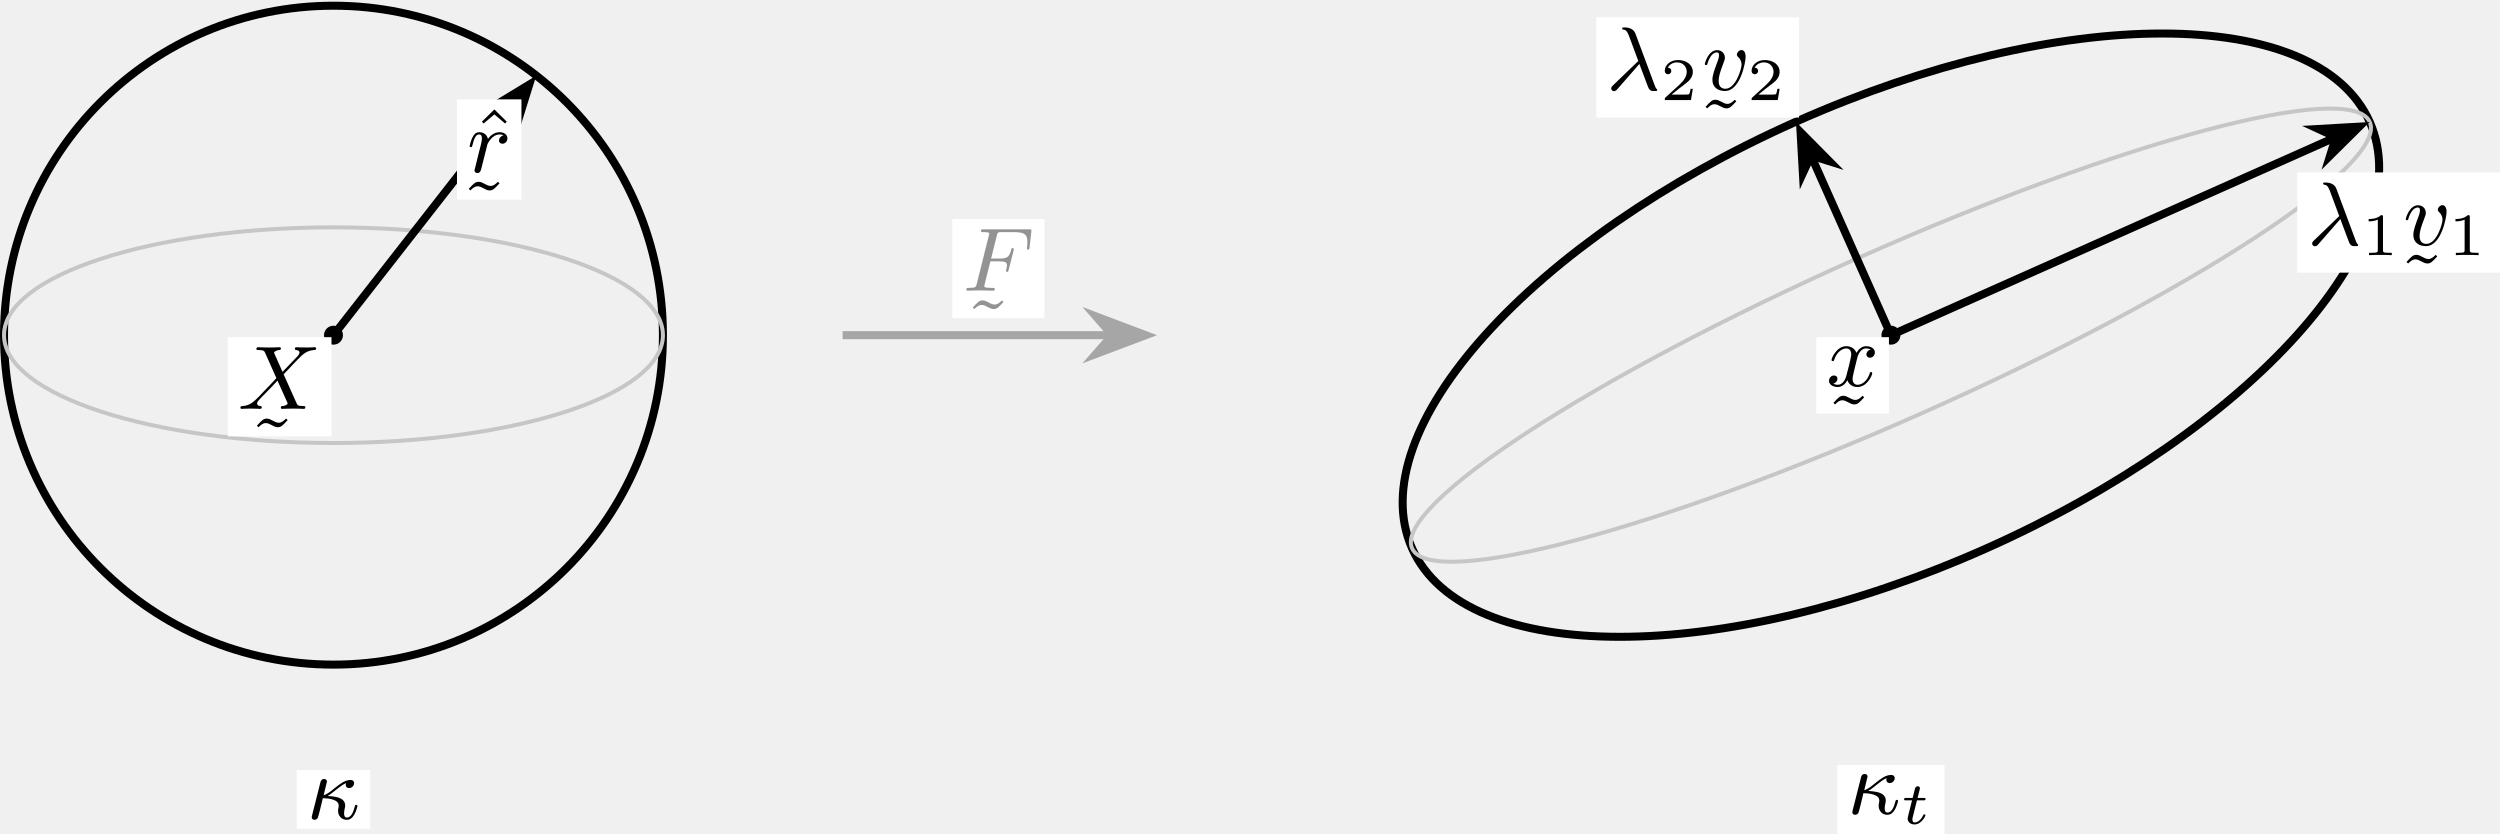
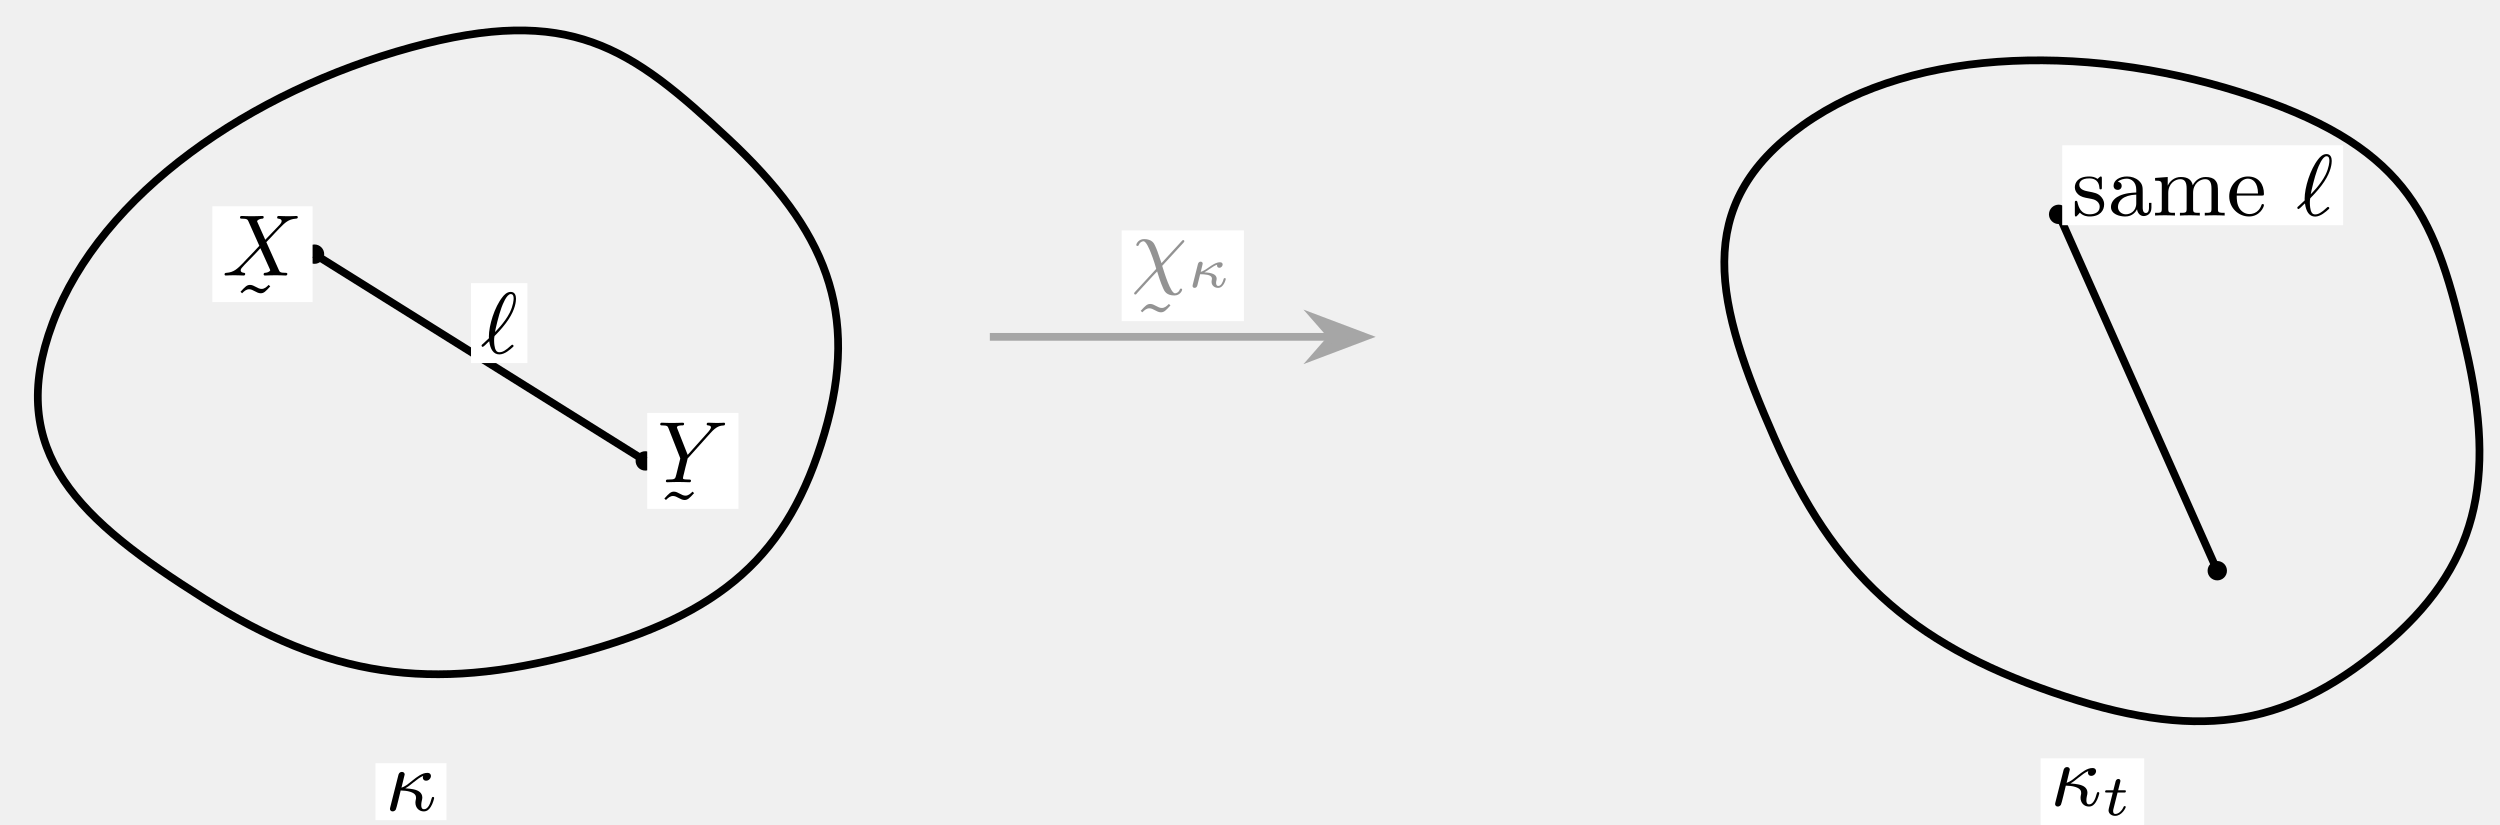
- <svg xmlns="http://www.w3.org/2000/svg" xmlns:xlink="http://www.w3.org/1999/xlink" version="1.1" width="397.506pt" height="132.588pt" viewBox="-70.008 -70.008 248.441 82.867">
+ <svg xmlns="http://www.w3.org/2000/svg" xmlns:xlink="http://www.w3.org/1999/xlink" version="1.1" width="411.356pt" height="135.744pt" viewBox="-70.008 -70.008 257.097 84.84">
  <defs>
-     <path id="g3-94" d="M2.304-6.223L1.067-5.012L1.228-4.824L2.304-5.73L3.371-4.824L3.533-5.012L2.304-6.223Z" />
-     <path id="g3-126" d="M3.667-5.999C3.425-5.756 3.219-5.586 2.941-5.586C2.744-5.586 2.573-5.667 2.295-5.819C2.179-5.882 1.973-5.999 1.757-5.999C1.426-5.999 1.255-5.819 .771-5.29L.933-5.138C1.175-5.38 1.381-5.55 1.659-5.55C1.856-5.55 2.026-5.469 2.304-5.317C2.421-5.254 2.627-5.138 2.842-5.138C3.174-5.138 3.344-5.317 3.829-5.846L3.667-5.999Z" />
+     <path id="g1-20" d="M2.008-3.703C2.008-3.847 1.892-3.963 1.731-3.963C1.444-3.963 1.372-3.703 1.354-3.613L.52-.314C.511-.269 .493-.215 .493-.161C.493-.045 .574 .099 .771 .099C.897 .099 1.031 .018 1.094-.09C1.166-.215 1.524-1.757 1.596-2.053C1.928-2.044 2.26-2.017 2.573-1.919C3.111-1.748 3.174-1.506 3.174-1.3C3.174-1.219 3.174-1.201 3.147-1.094C3.129-1.013 3.111-.897 3.111-.807C3.111-.278 3.479 .099 3.972 .099C4.313 .099 4.528-.108 4.689-.368C4.914-.708 5.039-1.246 5.039-1.282C5.039-1.327 5.012-1.39 4.923-1.39C4.824-1.39 4.806-1.345 4.761-1.184C4.645-.726 4.42-.126 3.999-.126C3.739-.126 3.712-.359 3.712-.556C3.712-.78 3.775-1.013 3.775-1.031C3.793-1.094 3.82-1.21 3.82-1.327C3.82-1.865 3.335-2.044 3.183-2.098C3.084-2.134 2.815-2.224 2.071-2.277C2.322-2.412 2.529-2.573 2.923-2.896C3.318-3.21 3.587-3.416 3.909-3.551C3.909-3.542 3.873-3.443 3.873-3.38C3.873-3.228 3.972-3.058 4.214-3.058C4.51-3.058 4.707-3.327 4.707-3.542C4.707-3.578 4.707-3.865 4.34-3.865C3.784-3.865 3.246-3.425 2.815-3.084C2.286-2.654 2.062-2.475 1.677-2.34L2.008-3.703Z" />
+     <path id="g1-31" d="M5.362-3.587C5.452-3.676 5.452-3.73 5.452-3.739C5.452-3.847 5.362-3.865 5.335-3.865C5.281-3.865 5.254-3.838 5.183-3.757L3.102-1.488C2.672-2.771 2.636-2.86 2.43-3.309C2.34-3.506 2.125-3.963 1.309-3.963C.762-3.963 .511-3.506 .511-3.362C.511-3.264 .592-3.255 .637-3.255C.726-3.255 .744-3.3 .771-3.371C.852-3.604 1.085-3.739 1.246-3.739C1.524-3.739 1.838-2.968 1.991-2.591C2.268-1.928 2.555-.95 2.555-.924S2.502-.834 2.484-.816L.386 1.462C.314 1.542 .287 1.569 .287 1.623S.332 1.739 .412 1.739C.448 1.739 .475 1.722 .502 1.704C.538 1.668 .619 1.569 .655 1.524L2.161-.117L2.654-.637C2.762-.26 3.013 .529 3.282 1.121C3.398 1.381 3.604 1.838 4.429 1.838C5.003 1.838 5.227 1.354 5.227 1.228C5.227 1.201 5.209 1.13 5.111 1.13S4.994 1.184 4.985 1.219C4.869 1.542 4.6 1.614 4.492 1.614C4.044 1.614 3.416-.43 3.174-1.21L5.362-3.587Z" />
+     <path id="g1-88" d="M4.555-3.434C4.779-3.649 5.299-4.223 5.514-4.447C5.604-4.537 5.828-4.77 5.918-4.869C6.474-5.434 6.832-5.792 7.586-5.846C7.693-5.855 7.792-5.864 7.792-6.007C7.792-6.043 7.765-6.124 7.666-6.124C7.612-6.124 7.308-6.106 7.254-6.106C7.173-6.097 6.967-6.097 6.823-6.097C6.662-6.097 6.492-6.106 6.33-6.106S5.99-6.124 5.837-6.124C5.783-6.124 5.667-6.124 5.667-5.963C5.667-5.855 5.774-5.846 5.792-5.846C5.864-5.837 6.133-5.819 6.133-5.586C6.133-5.434 5.927-5.218 5.918-5.209L4.447-3.676L3.649-5.469C3.604-5.559 3.604-5.577 3.604-5.586C3.604-5.631 3.748-5.819 4.133-5.846C4.178-5.846 4.286-5.855 4.286-6.007C4.286-6.088 4.223-6.124 4.151-6.124C3.972-6.124 3.766-6.106 3.587-6.106S3.228-6.097 3.04-6.097C2.744-6.097 2.726-6.097 2.511-6.106L2.017-6.124C1.982-6.124 1.847-6.124 1.847-5.963C1.847-5.846 1.955-5.846 2.062-5.846C2.591-5.846 2.636-5.747 2.717-5.568L3.784-3.174C3.784-3.165 3.838-3.067 3.838-3.058C3.838-3.031 2.681-1.829 2.546-1.695C2.448-1.596 2.215-1.336 2.116-1.237C1.569-.69 1.219-.332 .466-.278C.359-.269 .26-.26 .26-.117C.26-.063 .296 0 .386 0C.439 0 .744-.018 .798-.018C.879-.027 1.085-.027 1.228-.027C1.39-.027 1.56-.018 1.722-.018S2.053 0 2.206 0C2.251 0 2.385 0 2.385-.161C2.385-.269 2.277-.278 2.26-.278C2.188-.287 1.919-.305 1.919-.538C1.919-.681 2.026-.798 2.304-1.094L2.995-1.802L3.479-2.304C3.64-2.475 3.873-2.717 3.945-2.806L4.914-.655C4.958-.565 4.958-.547 4.958-.538C4.958-.493 4.815-.305 4.429-.278C4.385-.278 4.277-.269 4.277-.117C4.277-.036 4.34 0 4.411 0C4.591 0 4.797-.018 4.976-.018S5.335-.027 5.523-.027C5.819-.027 5.837-.027 6.052-.018L6.545 0C6.581 0 6.716 0 6.716-.161C6.716-.278 6.608-.278 6.501-.278C5.972-.278 5.927-.377 5.846-.556L4.555-3.434Z" />
+     <path id="g1-89" d="M5.514-5.066C6.16-5.792 6.528-5.819 6.904-5.846C6.976-5.855 7.012-5.936 7.012-6.007S6.958-6.124 6.895-6.124C6.877-6.124 6.608-6.097 6.16-6.097C5.873-6.097 5.559-6.124 5.281-6.124C5.236-6.124 5.12-6.124 5.12-5.963C5.12-5.855 5.218-5.846 5.272-5.846C5.461-5.828 5.559-5.765 5.559-5.649C5.559-5.487 5.308-5.218 5.299-5.2L3.165-2.815L2.116-5.478C2.062-5.604 2.062-5.622 2.062-5.64C2.062-5.846 2.493-5.846 2.573-5.846C2.69-5.846 2.798-5.846 2.798-6.007C2.798-6.097 2.717-6.124 2.654-6.124C2.475-6.124 2.268-6.106 2.089-6.106C1.901-6.106 1.542-6.097 1.533-6.097C1.237-6.097 1.219-6.097 1.004-6.106C.861-6.115 .655-6.124 .511-6.124C.466-6.124 .341-6.124 .341-5.963C.341-5.846 .439-5.846 .547-5.846C1.076-5.846 1.112-5.756 1.193-5.55L2.358-2.582C2.403-2.466 2.403-2.448 2.403-2.439C2.403-2.403 2.044-.968 2-.807C1.883-.323 1.874-.287 1.166-.278C1.022-.278 .924-.278 .924-.117C.924-.036 .986 0 1.058 0C1.201 0 1.47-.009 1.623-.018C1.811-.027 1.829-.027 2.179-.027C2.466-.027 2.484-.027 2.753-.018C2.932-.009 3.156 0 3.327 0C3.389 0 3.506 0 3.506-.161C3.506-.278 3.416-.278 3.228-.278C3.192-.278 3.031-.278 2.887-.296C2.69-.323 2.681-.359 2.681-.439C2.681-.502 2.753-.789 2.798-.959L2.95-1.596C3.075-2.053 3.075-2.071 3.165-2.457C3.192-2.484 3.21-2.493 3.264-2.555L5.514-5.066Z" />
+     <path id="g1-96" d="M.879-1.246C.986-.421 1.318 .108 1.919 .108C2.475 .108 3.013-.377 3.335-.672C3.353-.681 3.38-.708 3.38-.762S3.318-.888 3.255-.888C3.219-.888 3.201-.888 3.12-.807C2.546-.269 2.233-.117 1.937-.117C1.811-.117 1.614-.117 1.479-.511C1.435-.655 1.381-.968 1.381-1.291C1.381-1.435 1.381-1.614 1.417-1.757C1.417-1.766 1.417-1.784 1.596-1.955C1.991-2.358 2.502-2.941 2.86-3.488C3.569-4.555 3.631-5.353 3.631-5.613C3.631-5.918 3.542-6.321 3.084-6.321C2.672-6.321 2.367-5.954 2.251-5.801C1.417-4.761 .843-2.869 .843-1.722C.843-1.677 .843-1.614 .852-1.56C.646-1.372 .439-1.184 .242-.986C.215-.968 .152-.906 .126-.888C.108-.861 .09-.834 .09-.798S.126-.664 .206-.664S.628-1.004 .726-1.112L.879-1.246ZM1.47-2.188C1.533-2.546 1.847-3.918 2.143-4.716C2.251-5.003 2.663-6.097 3.093-6.097C3.344-6.097 3.389-5.864 3.389-5.64C3.389-5.505 3.353-4.932 2.995-4.196C2.475-3.156 1.479-2.188 1.47-2.188Z" />
+     <path id="g2-97" d="M3.067-.646C3.111-.269 3.371 .054 3.757 .054C3.981 .054 4.546-.081 4.546-.798V-1.3H4.295V-.807C4.295-.708 4.295-.26 3.972-.26S3.649-.69 3.649-.834V-2.403C3.649-2.914 3.649-3.219 3.246-3.587C2.914-3.882 2.484-4.017 2.035-4.017C1.282-4.017 .655-3.64 .655-3.067C.655-2.789 .843-2.636 1.076-2.636C1.318-2.636 1.488-2.815 1.488-3.049C1.488-3.434 1.094-3.479 1.085-3.479C1.327-3.712 1.757-3.793 2.017-3.793C2.475-3.793 2.986-3.452 2.986-2.663V-2.367C2.502-2.349 1.829-2.304 1.228-2.017C.583-1.704 .386-1.237 .386-.879C.386-.143 1.255 .099 1.856 .099C2.6 .099 2.941-.395 3.067-.646ZM2.986-1.264C2.986-.395 2.313-.126 1.919-.126C1.497-.126 1.103-.43 1.103-.879C1.103-1.47 1.614-2.098 2.986-2.152V-1.264Z" />
+     <path id="g2-101" d="M3.587-2.053C3.784-2.053 3.829-2.053 3.829-2.242C3.829-3.165 3.327-4.017 2.179-4.017C1.103-4.017 .26-3.084 .26-1.973C.26-.798 1.201 .099 2.295 .099S3.829-.861 3.829-1.067C3.829-1.13 3.784-1.184 3.703-1.184C3.613-1.184 3.587-1.121 3.578-1.085C3.273-.17 2.475-.152 2.34-.152C1.91-.152 1.542-.395 1.336-.699C1.04-1.139 1.031-1.677 1.031-2.053H3.587ZM1.04-2.268C1.121-3.649 1.928-3.793 2.179-3.793C2.672-3.793 3.21-3.416 3.219-2.268H1.04Z" />
+     <path id="g2-109" d="M1.668-2.322C1.668-3.291 2.367-3.739 2.905-3.739C3.398-3.739 3.56-3.389 3.56-2.762V-.69C3.56-.278 3.461-.278 2.869-.278V0C3.291-.018 3.461-.027 3.891-.027S4.438-.018 4.914 0V-.278C4.322-.278 4.223-.278 4.223-.69V-2.322C4.223-3.291 4.923-3.739 5.461-3.739C5.954-3.739 6.115-3.389 6.115-2.762V-.69C6.115-.278 6.016-.278 5.425-.278V0C5.846-.018 6.016-.027 6.447-.027S6.994-.018 7.469 0V-.278C7.012-.278 6.788-.278 6.779-.556V-2.277C6.779-3.058 6.779-3.309 6.483-3.64C6.294-3.856 5.936-3.963 5.523-3.963C4.878-3.963 4.438-3.587 4.187-3.111C4.08-3.64 3.721-3.963 2.968-3.963C2.251-3.963 1.811-3.497 1.623-3.084H1.614V-3.963L.314-3.865V-3.587C.924-3.587 1.004-3.524 1.004-3.084V-.69C1.004-.278 .906-.278 .314-.278V0C.735-.018 .906-.027 1.336-.027S1.883-.018 2.358 0V-.278C1.766-.278 1.668-.278 1.668-.69V-2.322Z" />
+     <path id="g2-115" d="M3.084-3.784C3.084-3.936 3.084-4.017 2.977-4.017C2.932-4.017 2.914-4.017 2.798-3.909C2.78-3.891 2.699-3.811 2.645-3.766C2.367-3.963 2.089-4.017 1.784-4.017C.601-4.017 .305-3.362 .305-2.905C.305-2.618 .43-2.385 .637-2.188C.941-1.91 1.282-1.847 1.739-1.766C2.197-1.677 2.349-1.65 2.546-1.497C2.636-1.426 2.86-1.255 2.86-.915C2.86-.126 1.955-.126 1.829-.126C.915-.126 .681-.888 .574-1.372C.547-1.462 .538-1.515 .43-1.515C.305-1.515 .305-1.444 .305-1.282V-.134C.305 .018 .305 .099 .412 .099C.466 .099 .475 .09 .637-.081C.672-.134 .771-.251 .816-.296C1.193 .072 1.605 .099 1.829 .099C2.932 .099 3.318-.547 3.318-1.148C3.318-1.551 3.138-1.793 2.941-2C2.636-2.295 2.313-2.358 1.65-2.484C1.417-2.529 .762-2.645 .762-3.156C.762-3.443 .968-3.82 1.784-3.82C2.753-3.82 2.815-3.075 2.833-2.851C2.842-2.744 2.842-2.69 2.959-2.69C3.084-2.69 3.084-2.753 3.084-2.923V-3.784Z" />
+     <path id="g2-126" d="M3.667-5.999C3.425-5.756 3.219-5.586 2.941-5.586C2.744-5.586 2.573-5.667 2.295-5.819C2.179-5.882 1.973-5.999 1.757-5.999C1.426-5.999 1.255-5.819 .771-5.29L.933-5.138C1.175-5.38 1.381-5.55 1.659-5.55C1.856-5.55 2.026-5.469 2.304-5.317C2.421-5.254 2.627-5.138 2.842-5.138C3.174-5.138 3.344-5.317 3.829-5.846L3.667-5.999Z" />
+     <path id="g0-20" d="M1.333-1.345C1.453-1.339 1.572-1.339 1.692-1.333C2.307-1.291 2.546-1.136 2.546-.879C2.546-.825 2.529-.741 2.523-.735C2.505-.646 2.505-.61 2.505-.562C2.505-.161 2.839 .06 3.18 .06C3.76 .06 3.969-.813 3.969-.861C3.969-.873 3.963-.944 3.856-.944C3.772-.944 3.76-.909 3.73-.807C3.67-.58 3.503-.137 3.198-.137C2.977-.137 2.971-.383 2.971-.46C2.971-.556 2.971-.562 3.001-.681C3.001-.687 3.031-.807 3.031-.879C3.031-1.327 2.54-1.506 1.769-1.536C1.967-1.644 2.212-1.817 2.301-1.883C2.63-2.11 2.851-2.248 3.078-2.325C3.067-2.301 3.067-2.271 3.067-2.242C3.067-2.062 3.204-2.008 3.306-2.008C3.503-2.008 3.646-2.188 3.646-2.343C3.646-2.433 3.599-2.576 3.383-2.576C2.977-2.576 2.552-2.283 2.248-2.068C1.937-1.853 1.668-1.668 1.393-1.584L1.5-2.02C1.536-2.158 1.596-2.397 1.596-2.433C1.596-2.576 1.482-2.636 1.387-2.636C1.166-2.636 1.112-2.433 1.094-2.349L.574-.281C.55-.185 .55-.155 .55-.137C.55-.006 .652 .06 .759 .06C.921 .06 1.01-.06 1.046-.197L1.333-1.345Z" />
    <path id="g0-116" d="M1.608-2.337H2.26C2.379-2.337 2.463-2.337 2.463-2.487C2.463-2.576 2.385-2.576 2.277-2.576H1.668L1.877-3.401C1.901-3.491 1.901-3.527 1.901-3.533C1.901-3.676 1.787-3.736 1.692-3.736C1.62-3.736 1.465-3.694 1.411-3.503L1.178-2.576H.532C.406-2.576 .4-2.57 .377-2.552C.347-2.529 .323-2.451 .323-2.421C.341-2.337 .395-2.337 .514-2.337H1.118L.765-.927C.729-.789 .681-.586 .681-.514C.681-.167 .992 .06 1.357 .06C2.044 .06 2.451-.759 2.451-.861C2.451-.879 2.439-.944 2.337-.944C2.26-.944 2.248-.915 2.218-.843C2.014-.395 1.674-.137 1.381-.137C1.16-.137 1.154-.359 1.154-.436C1.154-.52 1.154-.532 1.184-.646L1.608-2.337Z" />
-     <path id="g1-20" d="M2.008-3.703C2.008-3.847 1.892-3.963 1.731-3.963C1.444-3.963 1.372-3.703 1.354-3.613L.52-.314C.511-.269 .493-.215 .493-.161C.493-.045 .574 .099 .771 .099C.897 .099 1.031 .018 1.094-.09C1.166-.215 1.524-1.757 1.596-2.053C1.928-2.044 2.26-2.017 2.573-1.919C3.111-1.748 3.174-1.506 3.174-1.3C3.174-1.219 3.174-1.201 3.147-1.094C3.129-1.013 3.111-.897 3.111-.807C3.111-.278 3.479 .099 3.972 .099C4.313 .099 4.528-.108 4.689-.368C4.914-.708 5.039-1.246 5.039-1.282C5.039-1.327 5.012-1.39 4.923-1.39C4.824-1.39 4.806-1.345 4.761-1.184C4.645-.726 4.42-.126 3.999-.126C3.739-.126 3.712-.359 3.712-.556C3.712-.78 3.775-1.013 3.775-1.031C3.793-1.094 3.82-1.21 3.82-1.327C3.82-1.865 3.335-2.044 3.183-2.098C3.084-2.134 2.815-2.224 2.071-2.277C2.322-2.412 2.529-2.573 2.923-2.896C3.318-3.21 3.587-3.416 3.909-3.551C3.909-3.542 3.873-3.443 3.873-3.38C3.873-3.228 3.972-3.058 4.214-3.058C4.51-3.058 4.707-3.327 4.707-3.542C4.707-3.578 4.707-3.865 4.34-3.865C3.784-3.865 3.246-3.425 2.815-3.084C2.286-2.654 2.062-2.475 1.677-2.34L2.008-3.703Z" />
-     <path id="g1-21" d="M3.282-2.591C3.802-1.255 4.142-.251 4.223-.134C4.402 .099 4.474 .099 4.743 .099H4.949C5.012 .09 5.057 .063 5.057 0C5.057-.045 5.039-.063 5.003-.099C4.896-.215 4.851-.332 4.797-.484L2.887-5.613C2.681-6.16 2.089-6.223 1.766-6.223C1.686-6.223 1.569-6.223 1.569-6.106C1.569-6.016 1.641-6.007 1.739-5.999C2.008-5.954 2.116-5.703 2.251-5.371L3.174-2.887L.646-.448C.556-.359 .484-.296 .484-.161C.484 .027 .646 .117 .771 .117C.924 .117 1.031-.018 1.067-.054L3.282-2.591Z" />
-     <path id="g1-70" d="M2.789-2.914H3.667C4.304-2.914 4.429-2.806 4.429-2.52C4.429-2.493 4.42-2.331 4.367-2.116C4.331-2.008 4.331-2 4.331-1.982C4.331-1.946 4.358-1.865 4.456-1.865S4.564-1.91 4.6-2.053L5.093-3.99C5.102-4.026 5.12-4.08 5.12-4.125C5.12-4.178 5.084-4.241 4.994-4.241C4.896-4.241 4.878-4.178 4.842-4.026C4.663-3.327 4.411-3.192 3.685-3.192H2.86C2.977-3.685 3.434-5.523 3.47-5.64C3.533-5.819 3.631-5.819 3.9-5.819H5.138C6.267-5.819 6.465-5.523 6.465-4.833C6.465-4.528 6.42-4.286 6.42-4.214S6.465-4.08 6.545-4.08C6.653-4.08 6.662-4.142 6.68-4.304L6.868-5.972C6.868-6.097 6.779-6.097 6.608-6.097H2.116C1.937-6.097 1.847-6.097 1.847-5.936C1.847-5.819 1.937-5.819 2.125-5.819C2.161-5.819 2.322-5.819 2.466-5.801C2.663-5.774 2.672-5.738 2.672-5.658C2.672-5.631 2.672-5.613 2.627-5.452L1.435-.681C1.354-.359 1.336-.278 .664-.278C.493-.278 .395-.278 .395-.117C.395-.063 .421 0 .529 0C.628 0 1.049-.009 1.139-.018C1.21-.027 1.524-.027 1.722-.027C1.892-.027 2.143-.018 2.358-.018S2.824 0 3.04 0C3.111 0 3.228 0 3.228-.161C3.228-.278 3.138-.278 2.95-.278C2.932-.278 2.699-.278 2.484-.296C2.206-.323 2.188-.359 2.188-.466C2.188-.484 2.188-.538 2.224-.672L2.789-2.914Z" />
-     <path id="g1-88" d="M4.555-3.434C4.779-3.649 5.299-4.223 5.514-4.447C5.604-4.537 5.828-4.77 5.918-4.869C6.474-5.434 6.832-5.792 7.586-5.846C7.693-5.855 7.792-5.864 7.792-6.007C7.792-6.043 7.765-6.124 7.666-6.124C7.612-6.124 7.308-6.106 7.254-6.106C7.173-6.097 6.967-6.097 6.823-6.097C6.662-6.097 6.492-6.106 6.33-6.106S5.99-6.124 5.837-6.124C5.783-6.124 5.667-6.124 5.667-5.963C5.667-5.855 5.774-5.846 5.792-5.846C5.864-5.837 6.133-5.819 6.133-5.586C6.133-5.434 5.927-5.218 5.918-5.209L4.447-3.676L3.649-5.469C3.604-5.559 3.604-5.577 3.604-5.586C3.604-5.631 3.748-5.819 4.133-5.846C4.178-5.846 4.286-5.855 4.286-6.007C4.286-6.088 4.223-6.124 4.151-6.124C3.972-6.124 3.766-6.106 3.587-6.106S3.228-6.097 3.04-6.097C2.744-6.097 2.726-6.097 2.511-6.106L2.017-6.124C1.982-6.124 1.847-6.124 1.847-5.963C1.847-5.846 1.955-5.846 2.062-5.846C2.591-5.846 2.636-5.747 2.717-5.568L3.784-3.174C3.784-3.165 3.838-3.067 3.838-3.058C3.838-3.031 2.681-1.829 2.546-1.695C2.448-1.596 2.215-1.336 2.116-1.237C1.569-.69 1.219-.332 .466-.278C.359-.269 .26-.26 .26-.117C.26-.063 .296 0 .386 0C.439 0 .744-.018 .798-.018C.879-.027 1.085-.027 1.228-.027C1.39-.027 1.56-.018 1.722-.018S2.053 0 2.206 0C2.251 0 2.385 0 2.385-.161C2.385-.269 2.277-.278 2.26-.278C2.188-.287 1.919-.305 1.919-.538C1.919-.681 2.026-.798 2.304-1.094L2.995-1.802L3.479-2.304C3.64-2.475 3.873-2.717 3.945-2.806L4.914-.655C4.958-.565 4.958-.547 4.958-.538C4.958-.493 4.815-.305 4.429-.278C4.385-.278 4.277-.269 4.277-.117C4.277-.036 4.34 0 4.411 0C4.591 0 4.797-.018 4.976-.018S5.335-.027 5.523-.027C5.819-.027 5.837-.027 6.052-.018L6.545 0C6.581 0 6.716 0 6.716-.161C6.716-.278 6.608-.278 6.501-.278C5.972-.278 5.927-.377 5.846-.556L4.555-3.434Z" />
-     <path id="g1-114" d="M3.622-3.631C3.327-3.578 3.174-3.327 3.174-3.138C3.174-2.968 3.3-2.815 3.524-2.815C3.766-2.815 4.017-3.022 4.017-3.353C4.017-3.703 3.694-3.963 3.255-3.963C2.582-3.963 2.206-3.461 2.08-3.291C1.973-3.784 1.569-3.963 1.228-3.963C.906-3.963 .699-3.766 .547-3.452C.377-3.129 .26-2.618 .26-2.582C.26-2.502 .323-2.475 .386-2.475C.484-2.475 .502-2.52 .547-2.699C.717-3.407 .906-3.739 1.21-3.739C1.479-3.739 1.479-3.452 1.479-3.318C1.479-3.129 1.408-2.851 1.354-2.618C1.291-2.385 1.201-2 1.166-1.892L.807-.421C.744-.206 .744-.188 .744-.161C.744-.045 .825 .099 1.022 .099C1.309 .099 1.372-.143 1.435-.403C1.542-.789 1.542-.807 1.632-1.175C1.964-2.52 2.017-2.735 2.035-2.78C2.089-2.887 2.502-3.739 3.246-3.739C3.452-3.739 3.578-3.667 3.622-3.631Z" />
-     <path id="g1-118" d="M4.313-3.309C4.313-3.936 3.981-3.972 3.9-3.972C3.676-3.972 3.443-3.73 3.443-3.524C3.443-3.389 3.524-3.318 3.587-3.264C3.829-3.04 3.909-2.753 3.909-2.52C3.909-2.125 3.344-.126 2.304-.126C1.632-.126 1.632-.753 1.632-.915C1.632-1.3 1.757-1.757 2.071-2.573C2.215-2.95 2.251-3.04 2.251-3.21C2.251-3.649 1.919-3.963 1.479-3.963C.619-3.963 .26-2.69 .26-2.582C.26-2.502 .323-2.475 .386-2.475C.484-2.475 .493-2.529 .529-2.645C.717-3.3 1.076-3.739 1.453-3.739C1.632-3.739 1.668-3.622 1.668-3.443C1.668-3.291 1.632-3.129 1.551-2.914C1.228-2.053 1.013-1.479 1.013-1.031C1.013-.188 1.65 .099 2.268 .099C3.775 .099 4.313-2.735 4.313-3.309Z" />
-     <path id="g1-120" d="M4.411-3.622C4.08-3.56 3.981-3.273 3.981-3.138C3.981-2.968 4.107-2.815 4.331-2.815C4.582-2.815 4.824-3.031 4.824-3.344C4.824-3.757 4.376-3.963 3.954-3.963C3.416-3.963 3.102-3.488 2.995-3.3C2.824-3.739 2.43-3.963 2-3.963C1.04-3.963 .52-2.815 .52-2.582C.52-2.502 .583-2.475 .646-2.475C.726-2.475 .753-2.52 .771-2.573C1.049-3.461 1.641-3.739 1.982-3.739C2.242-3.739 2.475-3.569 2.475-3.147C2.475-2.824 2.089-1.39 1.973-.959C1.901-.681 1.632-.126 1.139-.126C.959-.126 .771-.188 .681-.242C.924-.287 1.103-.493 1.103-.726C1.103-.95 .933-1.049 .762-1.049C.502-1.049 .269-.825 .269-.52C.269-.081 .753 .099 1.13 .099C1.65 .099 1.955-.332 2.089-.574C2.313 .018 2.842 .099 3.084 .099C4.053 .099 4.564-1.067 4.564-1.282C4.564-1.327 4.537-1.39 4.447-1.39C4.349-1.39 4.34-1.354 4.295-1.219C4.098-.574 3.578-.126 3.111-.126C2.851-.126 2.609-.287 2.609-.717C2.609-.915 2.735-1.408 2.815-1.748C2.851-1.91 3.093-2.878 3.111-2.941C3.219-3.264 3.488-3.739 3.945-3.739C4.107-3.739 4.277-3.712 4.411-3.622Z" />
-     <path id="g2-49" d="M2.146-3.796C2.146-3.975 2.122-3.975 1.943-3.975C1.548-3.593 .938-3.593 .723-3.593V-3.359C.879-3.359 1.273-3.359 1.632-3.527V-.508C1.632-.311 1.632-.233 1.016-.233H.759V0C1.088-.024 1.554-.024 1.889-.024S2.69-.024 3.019 0V-.233H2.762C2.146-.233 2.146-.311 2.146-.508V-3.796Z" />
-     <path id="g2-50" d="M3.216-1.118H2.995C2.983-1.034 2.923-.64 2.833-.574C2.792-.538 2.307-.538 2.224-.538H1.106L1.871-1.16C2.074-1.321 2.606-1.704 2.792-1.883C2.971-2.062 3.216-2.367 3.216-2.792C3.216-3.539 2.54-3.975 1.739-3.975C.968-3.975 .43-3.467 .43-2.905C.43-2.6 .687-2.564 .753-2.564C.903-2.564 1.076-2.672 1.076-2.887C1.076-3.019 .998-3.21 .735-3.21C.873-3.515 1.237-3.742 1.65-3.742C2.277-3.742 2.612-3.276 2.612-2.792C2.612-2.367 2.331-1.931 1.913-1.548L.496-.251C.436-.191 .43-.185 .43 0H3.031L3.216-1.118Z" />
  </defs>
  <g id="page1">
-     <path d="M-4.129-36.699C-4.129-54.781-18.785-69.441-36.867-69.441C-54.949-69.441-69.609-54.781-69.609-36.699C-69.609-18.617-54.949-3.961-36.867-3.961C-18.785-3.961-4.129-18.617-4.129-36.699Z" stroke="#000" fill="none" stroke-width=".797" stroke-miterlimit="10" />
-     <path d="M-4.129-36.699C-4.129-42.617-18.785-47.414-36.867-47.414C-54.949-47.414-69.609-42.617-69.609-36.699C-69.609-30.781-54.949-25.984-36.867-25.984C-18.785-25.984-4.129-30.781-4.129-36.699Z" stroke="#c6c6c6" fill="none" stroke-width=".399" stroke-miterlimit="10" />
-     <path d="M-35.926-36.699C-35.926-37.219-36.348-37.641-36.867-37.641C-37.387-37.641-37.809-37.219-37.809-36.699C-37.809-36.18-37.387-35.758-36.867-35.758C-36.348-35.758-35.926-36.18-35.926-36.699Z" />
-     <path d="M-47.375-26.645H-37.066V-36.5H-47.375Z" fill="#fff" />
-     <g transform="matrix(1 0 0 1 -9.5095 7.3226)">
-       <use x="-35.74" y="-29.736" xlink:href="#g3-126" />
-       <use x="-36.869" y="-36.7" xlink:href="#g1-88" />
+     <path d="M4.856-55.773C14.883-46.414 18.453-37.945 14.777-25.445C11.098-12.941 4.309-6.777-10.734-2.766C-25.781 1.246-36.301-.414-49.004-8.438C-61.707-16.461-69.609-23.41-64.594-36.781C-59.582-50.156-44.125-60.648-27.742-65.129C-11.363-69.609-5.176-65.137 4.856-55.773Z" stroke="#000" fill="none" stroke-width=".797" stroke-miterlimit="10" />
+     <path d="M-36.668-43.871C-36.668-44.418-37.117-44.867-37.664-44.867C-38.215-44.867-38.66-44.418-38.66-43.871C-38.66-43.32-38.215-42.875-37.664-42.875C-37.117-42.875-36.668-43.32-36.668-43.871Z" />
+     <path d="M-2.652-22.609C-2.652-23.16-3.098-23.605-3.648-23.605C-4.199-23.605-4.644-23.16-4.644-22.609S-4.199-21.613-3.648-21.613C-3.098-21.613-2.652-22.059-2.652-22.609Z" />
+     <path d="M-48.172-38.941H-37.863V-48.797H-48.172Z" fill="#fff" />
+     <g transform="matrix(1 0 0 1 -19.4311 -6.3092)">
+       <use x="-26.615" y="-28.401" xlink:href="#g2-126" />
+       <use x="-27.744" y="-35.365" xlink:href="#g1-88" />
    </g>
-     <path d="M-36.867-36.699L-19.102-59.441" stroke="#000" fill="none" stroke-width=".797" stroke-miterlimit="10" />
-     <path d="M-17.41-61.605L-20.895-59.488L-18.977-59.598L-18.621-57.711Z" />
-     <path d="M-17.41-61.605L-20.895-59.488L-18.977-59.598L-18.621-57.711Z" stroke="#000" fill="none" stroke-width=".797" stroke-miterlimit="10" />
-     <path d="M-24.594-50.176H-18.188V-60.133H-24.594Z" fill="#fff" />
-     <g transform="matrix(1 0 0 1 13.2705 -16.2089)">
-       <use x="-36.453" y="-36.7" xlink:href="#g3-94" />
-       <use x="-37.467" y="-29.736" xlink:href="#g3-126" />
-       <use x="-36.869" y="-36.7" xlink:href="#g1-114" />
+     <path d="M-3.449-17.68H5.938V-27.539H-3.449Z" fill="#fff" />
+     <g transform="matrix(1 0 0 1 25.29048 14.9509)">
+       <use x="-27.747" y="-28.401" xlink:href="#g2-126" />
+       <use x="-27.744" y="-35.365" xlink:href="#g1-89" />
    </g>
-     <path d="M-40.52 12.359H-33.219V6.508H-40.52Z" fill="#fff" />
-     <g transform="matrix(1 0 0 1 -2.655 48.0649)">
-       <use x="-36.869" y="-36.7" xlink:href="#g1-20" />
+     <path d="M-37.664-43.871L-3.648-22.609" stroke="#000" fill="none" stroke-width=".797" stroke-miterlimit="10" />
+     <path d="M-21.57-32.672H-15.773V-40.891H-21.57Z" fill="#fff" />
+     <g transform="matrix(1 0 0 1 7.1686 1.6959)">
+       <use x="-27.744" y="-35.365" xlink:href="#g1-96" />
    </g>
-     <path d="M13.73-36.699H40.336" stroke="#a6a6a6" fill="none" stroke-width=".797" stroke-miterlimit="10" />
-     <path d="M43.848-36.699L38.898-38.57L40.535-36.699L38.898-34.832Z" fill="#a6a6a6" />
-     <path d="M43.848-36.699L38.898-38.57L40.535-36.699L38.898-34.832Z" stroke="#a6a6a6" fill="none" stroke-width=".797" stroke-miterlimit="10" />
-     <path d="M24.629-38.387H33.785V-48.246H24.629Z" fill="#fff" />
-     <g fill="#939393" transform="matrix(1 0 0 1 62.4945 -4.421)">
-       <use x="-36.604" y="-29.736" xlink:href="#g3-126" />
-       <use x="-36.869" y="-36.7" xlink:href="#g1-70" />
+     <path d="M-31.395 14.332H-24.094V8.48H-31.395Z" fill="#fff" />
+     <g transform="matrix(1 0 0 1 -2.655 48.7023)">
+       <use x="-27.744" y="-35.365" xlink:href="#g1-20" />
    </g>
-     <path d="M165.488-57.887C160.273-69.598 134.742-69.609 108.461-57.91C82.183-46.207 65.105-27.227 70.32-15.516C75.535-3.801 101.066-3.793 127.347-15.492C153.628-27.191 170.703-46.172 165.488-57.887Z" stroke="#000" fill="none" stroke-width=".797" stroke-miterlimit="10" />
-     <path d="M165.488-57.887C163.617-62.09 140.796-56.016 114.515-44.312C88.234-32.613 68.449-19.719 70.32-15.516C72.195-11.309 95.015-17.387 121.296-29.086C147.574-40.789 167.359-53.68 165.488-57.887Z" stroke="#c6c6c6" fill="none" stroke-width=".399" stroke-miterlimit="10" />
-     <path d="M118.847-36.699C118.847-37.219 118.425-37.641 117.906-37.641C117.386-37.641 116.964-37.219 116.964-36.699C116.964-36.18 117.386-35.758 117.906-35.758C118.425-35.758 118.847-36.18 118.847-36.699Z" />
-     <path d="M110.488-28.91H117.707V-36.5H110.488Z" fill="#fff" />
-     <g transform="matrix(1 0 0 1 148.3546 5.0561)">
-       <use x="-36.934" y="-29.736" xlink:href="#g3-126" />
-       <use x="-36.869" y="-36.7" xlink:href="#g1-120" />
+     <path d="M31.785-35.367H66.824" stroke="#a6a6a6" fill="none" stroke-width=".797" stroke-miterlimit="10" />
+     <path d="M70.336-35.367L65.387-37.234L67.023-35.367L65.387-33.496Z" fill="#a6a6a6" />
+     <path d="M70.336-35.367L65.387-37.234L67.023-35.367L65.387-33.496Z" stroke="#a6a6a6" fill="none" stroke-width=".797" stroke-miterlimit="10" />
+     <path d="M45.34-36.98H57.914V-46.316H45.34Z" fill="#fff" />
+     <g fill="#939393" transform="matrix(1 0 0 1 74.0802 -6.0936)">
+       <use x="-27.549" y="-26.658" xlink:href="#g2-126" />
+       <use x="-27.744" y="-35.365" xlink:href="#g1-31" />
+       <use x="-21.998" y="-34.369" xlink:href="#g0-20" />
    </g>
-     <path d="M117.906-36.699L161.945-56.309" stroke="#000" fill="none" stroke-width=".797" stroke-miterlimit="10" />
-     <path d="M164.453-57.426L160.382-57.191L162.125-56.387L161.554-54.555Z" />
-     <path d="M164.453-57.426L160.382-57.191L162.125-56.387L161.554-54.555Z" stroke="#000" fill="none" stroke-width=".797" stroke-miterlimit="10" />
-     <path d="M158.285-42.914H178.433V-52.871H158.285Z" fill="#fff" />
-     <g transform="matrix(1 0 0 1 196.1516 -8.9481)">
-       <use x="-36.869" y="-36.7" xlink:href="#g1-21" />
-       <use x="-31.493" y="-35.704" xlink:href="#g2-49" />
-       <use x="-27.781" y="-29.736" xlink:href="#g3-126" />
-       <use x="-27.342" y="-36.7" xlink:href="#g1-118" />
-       <use x="-22.866" y="-35.704" xlink:href="#g2-49" />
+     <path d="M183.609-34.059C186.691-20.688 184.914-11.672 174.875-3.363S155.758 6.258 141.043 1.172C126.328-3.914 118.531-11.172 112.488-24.93C106.441-38.684 103.777-48.863 115.414-57.148C127.047-65.43 145.73-65.488 161.816-60.043C177.902-54.594 180.531-47.426 183.609-34.059Z" stroke="#000" fill="none" stroke-width=".797" stroke-miterlimit="10" />
+     <path d="M142.527-47.406C142.836-47.863 142.715-48.48 142.258-48.789C141.805-49.098 141.184-48.977 140.875-48.52C140.566-48.066 140.688-47.445 141.145-47.137C141.602-46.832 142.219-46.949 142.527-47.406Z" />
+     <path d="M158.84-10.758C159.148-11.215 159.027-11.836 158.57-12.145C158.117-12.449 157.496-12.328 157.188-11.875C156.883-11.418 157-10.797 157.457-10.492C157.914-10.184 158.531-10.305 158.84-10.758Z" />
+     <path d="M141.703-47.965L158.016-11.316" stroke="#000" fill="none" stroke-width=".797" stroke-miterlimit="10" />
+     <path d="M139.848 14.832H150.496V7.981H139.848Z" fill="#fff" />
+     <g transform="matrix(1 0 0 1 168.586 48.2042)">
+       <use x="-27.744" y="-35.365" xlink:href="#g1-20" />
+       <use x="-22.434" y="-34.369" xlink:href="#g0-116" />
    </g>
-     <path d="M117.906-36.699L110.043-54.363" stroke="#000" fill="none" stroke-width=".797" stroke-miterlimit="10" />
-     <path d="M108.926-56.871L109.156-52.801L109.961-54.547L111.793-53.977Z" />
-     <path d="M108.926-56.871L109.156-52.801L109.961-54.547L111.793-53.977Z" stroke="#000" fill="none" stroke-width=".797" stroke-miterlimit="10" />
-     <path d="M88.629-58.328H108.777V-68.285H88.629Z" fill="#fff" />
-     <g transform="matrix(1 0 0 1 126.4949 -24.363)">
-       <use x="-36.869" y="-36.7" xlink:href="#g1-21" />
-       <use x="-31.493" y="-35.704" xlink:href="#g2-50" />
-       <use x="-27.781" y="-29.736" xlink:href="#g3-126" />
-       <use x="-27.342" y="-36.7" xlink:href="#g1-118" />
-       <use x="-22.866" y="-35.704" xlink:href="#g2-50" />
-     </g>
-     <path d="M112.578 12.859H123.23V6.008H112.578Z" fill="#fff" />
-     <g transform="matrix(1 0 0 1 150.4446 47.5668)">
-       <use x="-36.869" y="-36.7" xlink:href="#g1-20" />
-       <use x="-31.559" y="-35.704" xlink:href="#g0-116" />
+     <path d="M142.066-46.848H170.957V-55.066H142.066Z" fill="#fff" />
+     <g transform="matrix(1 0 0 1 170.805 -12.4775)">
+       <use x="-27.744" y="-35.365" xlink:href="#g2-115" />
+       <use x="-24.109" y="-35.365" xlink:href="#g2-97" />
+       <use x="-19.501" y="-35.365" xlink:href="#g2-109" />
+       <use x="-11.822" y="-35.365" xlink:href="#g2-101" />
+       <use x="-4.651" y="-35.365" xlink:href="#g1-96" />
    </g>
  </g>
</svg>
